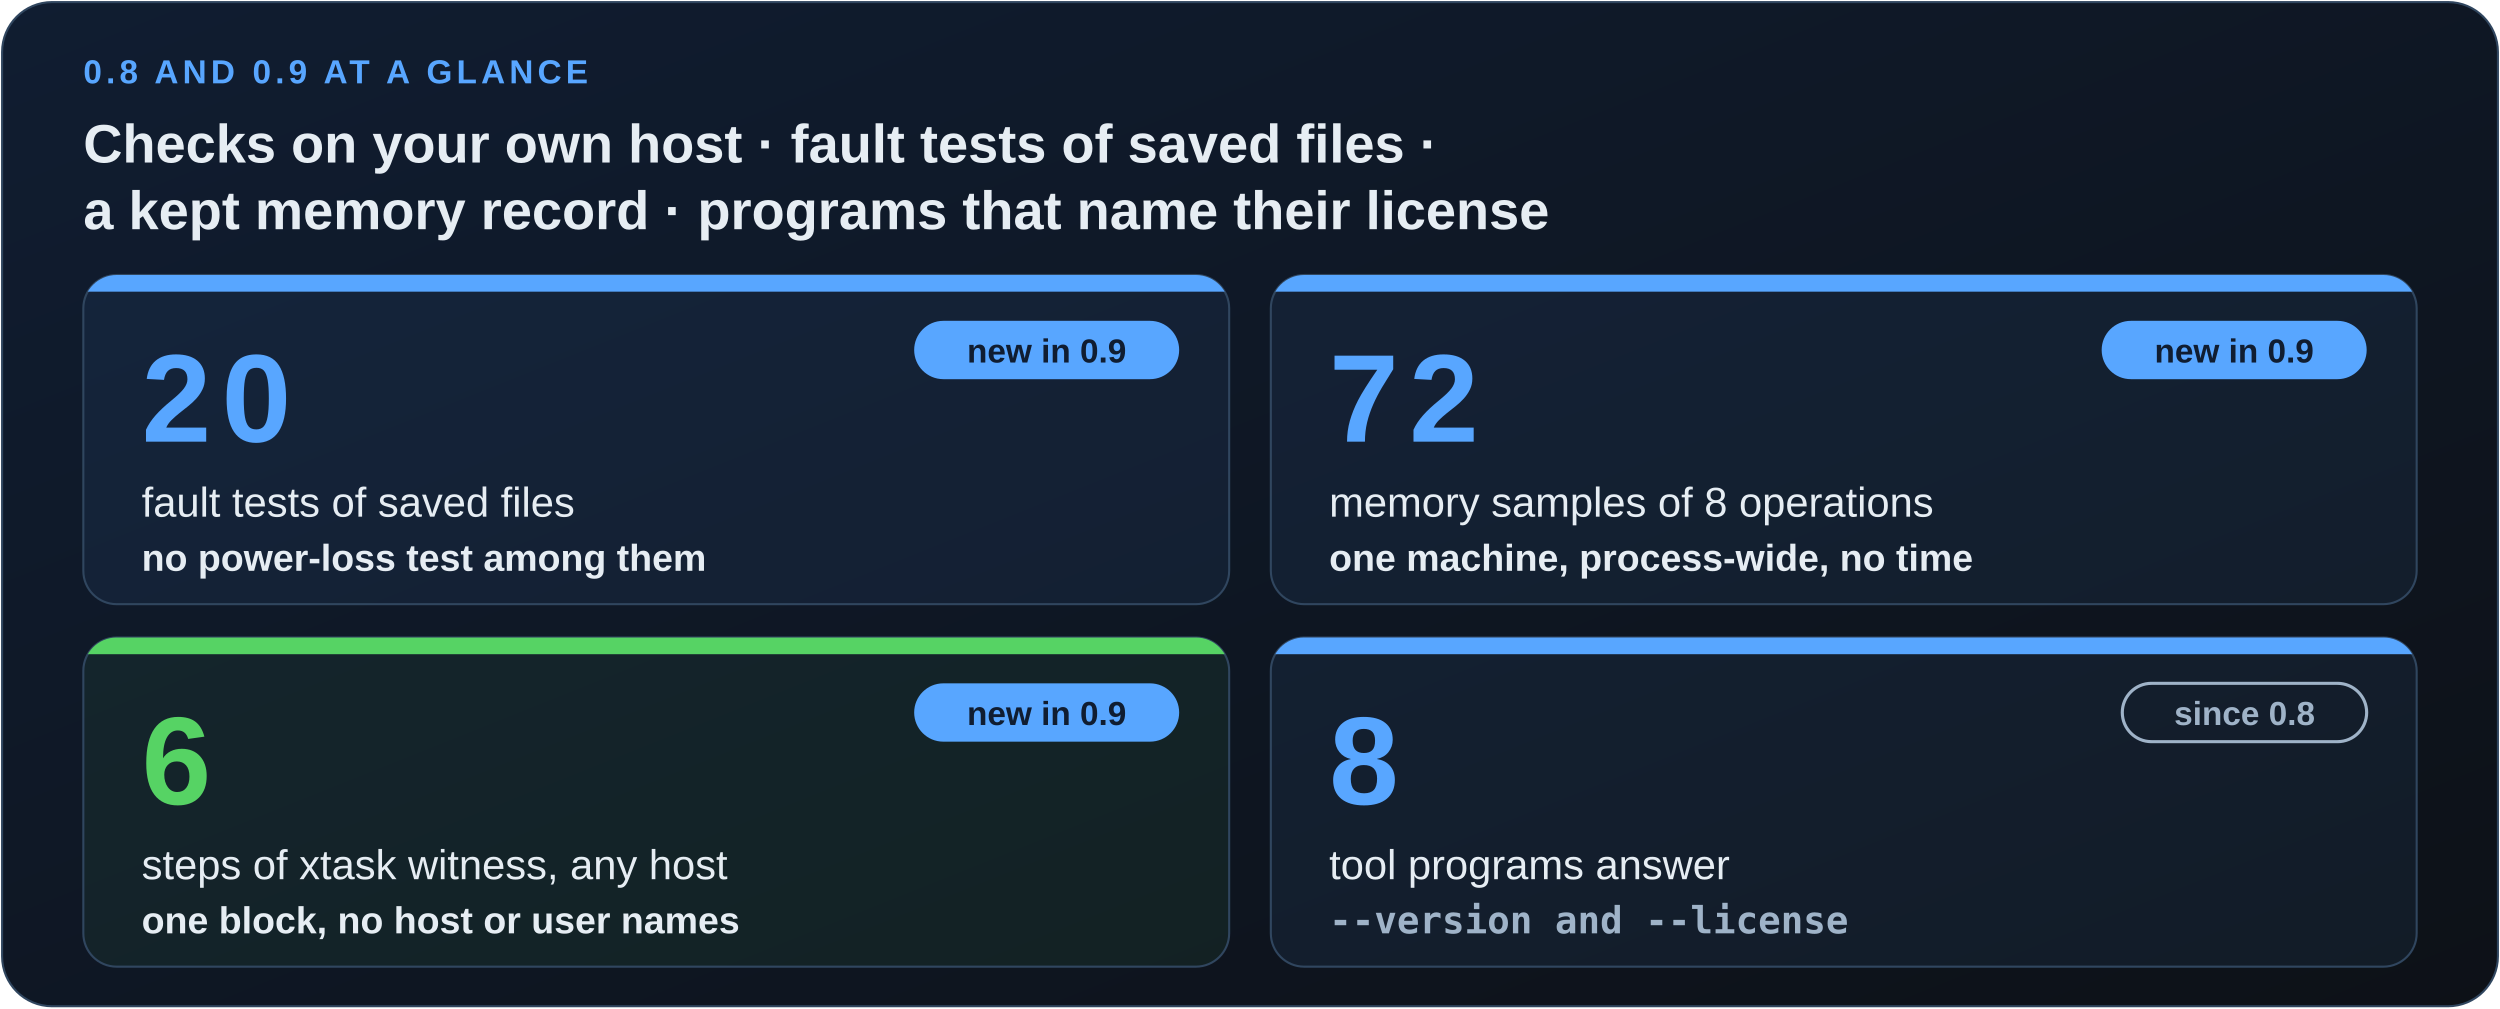
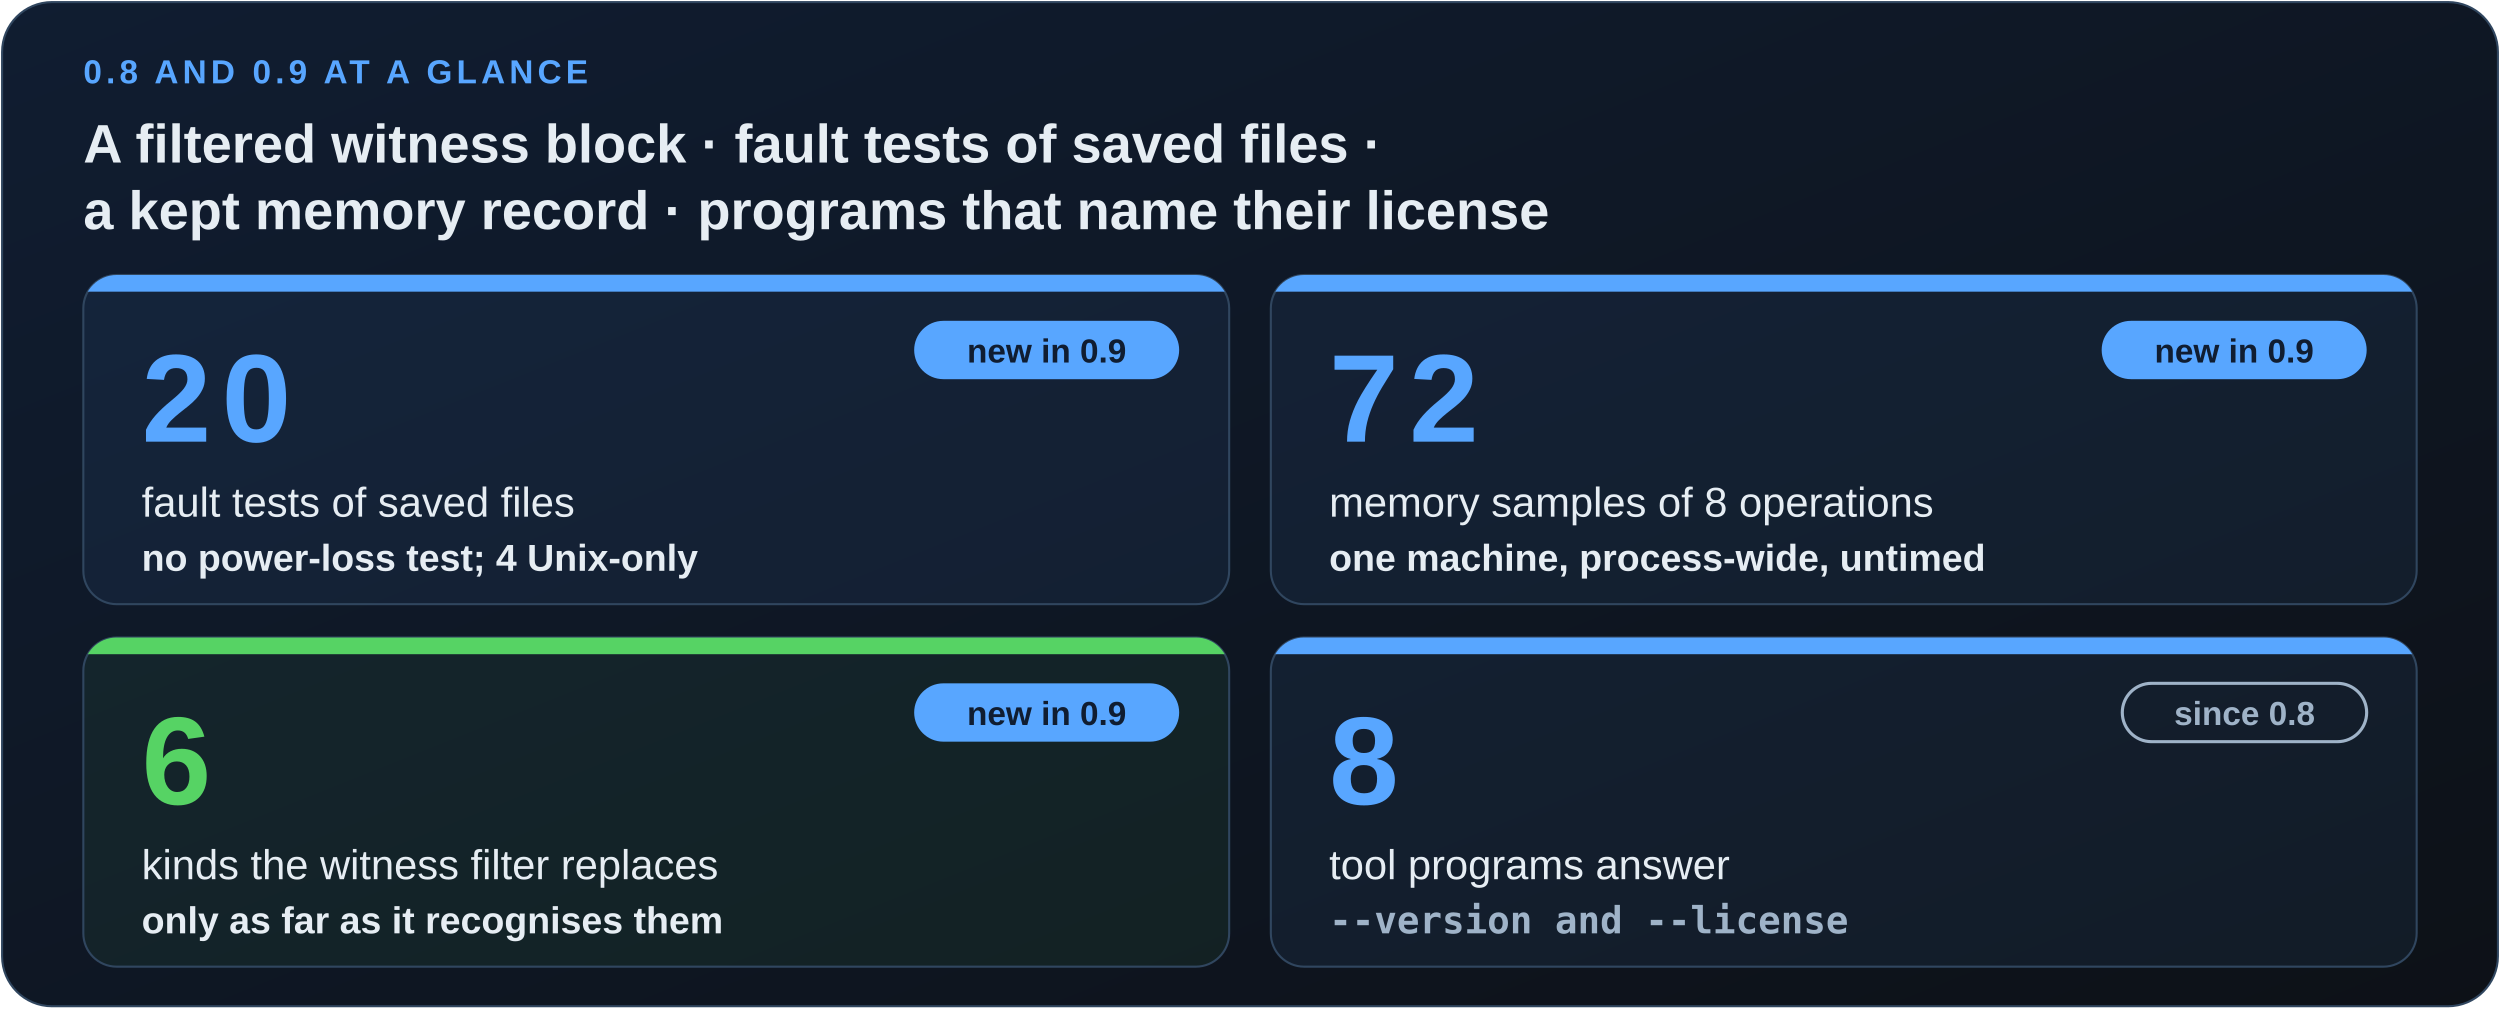
<svg xmlns="http://www.w3.org/2000/svg" width="1200" height="484" viewBox="0 0 1200 484" role="img" aria-labelledby="t d">
  <style>
text{font-family:Arial,Helvetica,sans-serif;fill:#e6edf3}
.mono{font-family:ui-monospace,Consolas,"DejaVu Sans Mono",monospace;fill:#9fb3c8}
.kick{font-size:13px;font-weight:700;letter-spacing:2px;fill:#58a6ff}
.kick{font-size:16px}.gt{animation:glrise .7s cubic-bezier(.2,.8,.2,1) both}.gp{animation:glpop .8s cubic-bezier(.2,.8,.2,1) both;transform-box:fill-box;transform-origin:left bottom}.rl{animation-duration:1.4s;animation-timing-function:cubic-bezier(.2,.8,.2,1);animation-fill-mode:both}.ro60s2{animation-name:ro60s2}@keyframes ro60s2{from{transform:translateY(132.0px)}}.ro60s10{animation-name:ro60s10}@keyframes ro60s10{from{transform:translateY(660.0px)}}.ro60s7{animation-name:ro60s7}@keyframes ro60s7{from{transform:translateY(462.0px)}}.ro60s6{animation-name:ro60s6}@keyframes ro60s6{from{transform:translateY(396.0px)}}.ro60s8{animation-name:ro60s8}@keyframes ro60s8{from{transform:translateY(528.0px)}}@keyframes glrise{from{opacity:0;transform:translateY(26px)}to{opacity:1;transform:none}}@keyframes glpop{0%{opacity:0;transform:scale(.6)}70%{opacity:1;transform:scale(1.06)}to{opacity:1;transform:none}}.mut{fill:#9fb3c8}.b{font-weight:700}@media (prefers-reduced-motion:reduce){.gt,.gp,.rl,.ro60s2,.ro60s10,.ro60s7,.ro60s6,.ro60s8{animation:none}}
</style>
  <defs>
    <linearGradient id="bg" x2="1" y2="1">
      <stop stop-color="#101d31" />
      <stop offset="1" stop-color="#0d1117" />
    </linearGradient>
    <clipPath id="card">
      <rect x="1" y="1" width="1198" height="482" rx="24" />
    </clipPath>
  </defs>
  <rect x="1" y="1" width="1198" height="482" rx="24" fill="url(#bg)" stroke="#30465f" />
  <text class="kick" x="40" y="40">0.8 AND 0.9 AT A GLANCE</text>
-   <text x="40" y="78" font-size="26" class="b">Checks on your own host · fault tests of saved files ·</text>
+   <text x="40" y="78" font-size="26" class="b">A filtered witness block · fault tests of saved files ·</text>
  <text x="40" y="110" font-size="26" class="b">a kept memory record · programs that name their license</text>
  <g class="gt" style="animation-delay:0.15s">
    <clipPath id="gtile0">
      <rect x="40" y="132" width="550" height="158" rx="16" />
    </clipPath>
    <rect x="40" y="132" width="550" height="158" rx="16" fill="#58a6ff" fill-opacity=".07" stroke="#30465f" />
    <rect x="40" y="132" width="550" height="8" fill="#58a6ff" clip-path="url(#gtile0)" />
    <rect x="438.8" y="154" width="127.2" height="28" rx="14" fill="#58a6ff" />
    <text x="502.4" y="174" font-size="16" class="b" text-anchor="middle" style="fill:#101d31">new in 0.9</text>
    <g class="roll" aria-label="20" font-size="60" font-weight="700" style="fill:#58a6ff">
      <clipPath id="glroll0">
        <rect x="65.6" y="156.8" width="43.2" height="69.6" />
      </clipPath>
      <g clip-path="url(#glroll0)">
        <g class="rl ro60s2" style="animation-delay:0.45s">
          <text x="68.0" y="80.0" style="fill:#58a6ff">0</text>
          <text x="68.0" y="146.0" style="fill:#58a6ff">1</text>
          <text class="rf" x="68.0" y="212.0" style="fill:#58a6ff">2</text>
        </g>
      </g>
      <clipPath id="glroll1">
        <rect x="104.0" y="156.8" width="43.2" height="69.6" />
      </clipPath>
      <g clip-path="url(#glroll1)">
        <g class="rl ro60s10" style="animation-delay:0.53s">
          <text x="106.4" y="-448.0" style="fill:#58a6ff">0</text>
          <text x="106.4" y="-382.0" style="fill:#58a6ff">1</text>
          <text x="106.4" y="-316.0" style="fill:#58a6ff">2</text>
          <text x="106.4" y="-250.0" style="fill:#58a6ff">3</text>
          <text x="106.4" y="-184.0" style="fill:#58a6ff">4</text>
          <text x="106.4" y="-118.0" style="fill:#58a6ff">5</text>
          <text x="106.4" y="-52.0" style="fill:#58a6ff">6</text>
          <text x="106.4" y="14.0" style="fill:#58a6ff">7</text>
          <text x="106.4" y="80.0" style="fill:#58a6ff">8</text>
          <text x="106.4" y="146.0" style="fill:#58a6ff">9</text>
          <text class="rf" x="106.4" y="212.0" style="fill:#58a6ff">0</text>
        </g>
      </g>
    </g>
    <text x="68" y="248" font-size="20">fault tests of saved files</text>
-     <text class="b" x="68" y="274" font-size="18" style="fill:#e6edf3">no power-loss test among them</text>
+     <text class="b" x="68" y="274" font-size="18" style="fill:#e6edf3">no power-loss test; 4 Unix-only</text>
  </g>
  <g class="gt" style="animation-delay:0.45s">
    <clipPath id="gtile1">
      <rect x="610" y="132" width="550" height="158" rx="16" />
    </clipPath>
    <rect x="610" y="132" width="550" height="158" rx="16" fill="#58a6ff" fill-opacity=".07" stroke="#30465f" />
    <rect x="610" y="132" width="550" height="8" fill="#58a6ff" clip-path="url(#gtile1)" />
    <rect x="1008.8" y="154" width="127.2" height="28" rx="14" fill="#58a6ff" />
    <text x="1072.4" y="174" font-size="16" class="b" text-anchor="middle" style="fill:#101d31">new in 0.9</text>
    <g class="roll" aria-label="72" font-size="60" font-weight="700" style="fill:#58a6ff">
      <clipPath id="glroll2">
        <rect x="635.6" y="156.8" width="43.2" height="69.6" />
      </clipPath>
      <g clip-path="url(#glroll2)">
        <g class="rl ro60s7" style="animation-delay:0.75s">
          <text x="638.0" y="-250.0" style="fill:#58a6ff">0</text>
          <text x="638.0" y="-184.0" style="fill:#58a6ff">1</text>
          <text x="638.0" y="-118.0" style="fill:#58a6ff">2</text>
          <text x="638.0" y="-52.0" style="fill:#58a6ff">3</text>
          <text x="638.0" y="14.0" style="fill:#58a6ff">4</text>
          <text x="638.0" y="80.0" style="fill:#58a6ff">5</text>
          <text x="638.0" y="146.0" style="fill:#58a6ff">6</text>
          <text class="rf" x="638.0" y="212.0" style="fill:#58a6ff">7</text>
        </g>
      </g>
      <clipPath id="glroll3">
        <rect x="674.0" y="156.8" width="43.2" height="69.6" />
      </clipPath>
      <g clip-path="url(#glroll3)">
        <g class="rl ro60s2" style="animation-delay:0.83s">
          <text x="676.4" y="80.0" style="fill:#58a6ff">0</text>
          <text x="676.4" y="146.0" style="fill:#58a6ff">1</text>
          <text class="rf" x="676.4" y="212.0" style="fill:#58a6ff">2</text>
        </g>
      </g>
    </g>
    <text x="638" y="248" font-size="20">memory samples of 8 operations</text>
-     <text class="b" x="638" y="274" font-size="18" style="fill:#e6edf3">one machine, process-wide, no time</text>
+     <text class="b" x="638" y="274" font-size="18" style="fill:#e6edf3">one machine, process-wide, untimed</text>
  </g>
  <g class="gt" style="animation-delay:0.75s">
    <clipPath id="gtile2">
      <rect x="40" y="306" width="550" height="158" rx="16" />
    </clipPath>
    <rect x="40" y="306" width="550" height="158" rx="16" fill="#56d364" fill-opacity=".07" stroke="#30465f" />
    <rect x="40" y="306" width="550" height="8" fill="#56d364" clip-path="url(#gtile2)" />
    <rect x="438.8" y="328" width="127.2" height="28" rx="14" fill="#58a6ff" />
    <text x="502.4" y="348" font-size="16" class="b" text-anchor="middle" style="fill:#101d31">new in 0.9</text>
    <g class="roll" aria-label="6" font-size="60" font-weight="700" style="fill:#56d364">
      <clipPath id="glroll4">
        <rect x="65.6" y="330.8" width="43.2" height="69.6" />
      </clipPath>
      <g clip-path="url(#glroll4)">
        <g class="rl ro60s6" style="animation-delay:1.05s">
          <text x="68.0" y="-10.0" style="fill:#56d364">0</text>
          <text x="68.0" y="56.0" style="fill:#56d364">1</text>
          <text x="68.0" y="122.0" style="fill:#56d364">2</text>
          <text x="68.0" y="188.0" style="fill:#56d364">3</text>
          <text x="68.0" y="254.0" style="fill:#56d364">4</text>
          <text x="68.0" y="320.0" style="fill:#56d364">5</text>
          <text class="rf" x="68.0" y="386.0" style="fill:#56d364">6</text>
        </g>
      </g>
    </g>
-     <text x="68" y="422" font-size="20">steps of xtask witness, any host</text>
-     <text class="b" x="68" y="448" font-size="18" style="fill:#e6edf3">one block, no host or user names</text>
+     <text x="68" y="422" font-size="20">kinds the witness filter replaces</text>
+     <text class="b" x="68" y="448" font-size="18" style="fill:#e6edf3">only as far as it recognises them</text>
  </g>
  <g class="gt" style="animation-delay:1.05s">
    <clipPath id="gtile3">
      <rect x="610" y="306" width="550" height="158" rx="16" />
    </clipPath>
    <rect x="610" y="306" width="550" height="158" rx="16" fill="#58a6ff" fill-opacity=".07" stroke="#30465f" />
    <rect x="610" y="306" width="550" height="8" fill="#58a6ff" clip-path="url(#gtile3)" />
    <rect x="1018.7" y="328" width="117.3" height="28" rx="14" fill="none" stroke="#9fb3c8" stroke-width="1.5" />
    <text x="1077.4" y="348" font-size="16" class="b" text-anchor="middle" style="fill:#9fb3c8">since 0.8</text>
    <g class="roll" aria-label="8" font-size="60" font-weight="700" style="fill:#58a6ff">
      <clipPath id="glroll5">
        <rect x="635.6" y="330.8" width="43.2" height="69.6" />
      </clipPath>
      <g clip-path="url(#glroll5)">
        <g class="rl ro60s8" style="animation-delay:1.35s">
          <text x="638.0" y="-142.0" style="fill:#58a6ff">0</text>
          <text x="638.0" y="-76.0" style="fill:#58a6ff">1</text>
          <text x="638.0" y="-10.0" style="fill:#58a6ff">2</text>
          <text x="638.0" y="56.0" style="fill:#58a6ff">3</text>
          <text x="638.0" y="122.0" style="fill:#58a6ff">4</text>
          <text x="638.0" y="188.0" style="fill:#58a6ff">5</text>
          <text x="638.0" y="254.0" style="fill:#58a6ff">6</text>
          <text x="638.0" y="320.0" style="fill:#58a6ff">7</text>
          <text class="rf" x="638.0" y="386.0" style="fill:#58a6ff">8</text>
        </g>
      </g>
    </g>
    <text x="638" y="422" font-size="20">tool programs answer</text>
    <text class="mono b" x="638" y="448" font-size="18" style="fill:#9fb3c8">--version and --license</text>
  </g>
</svg>
